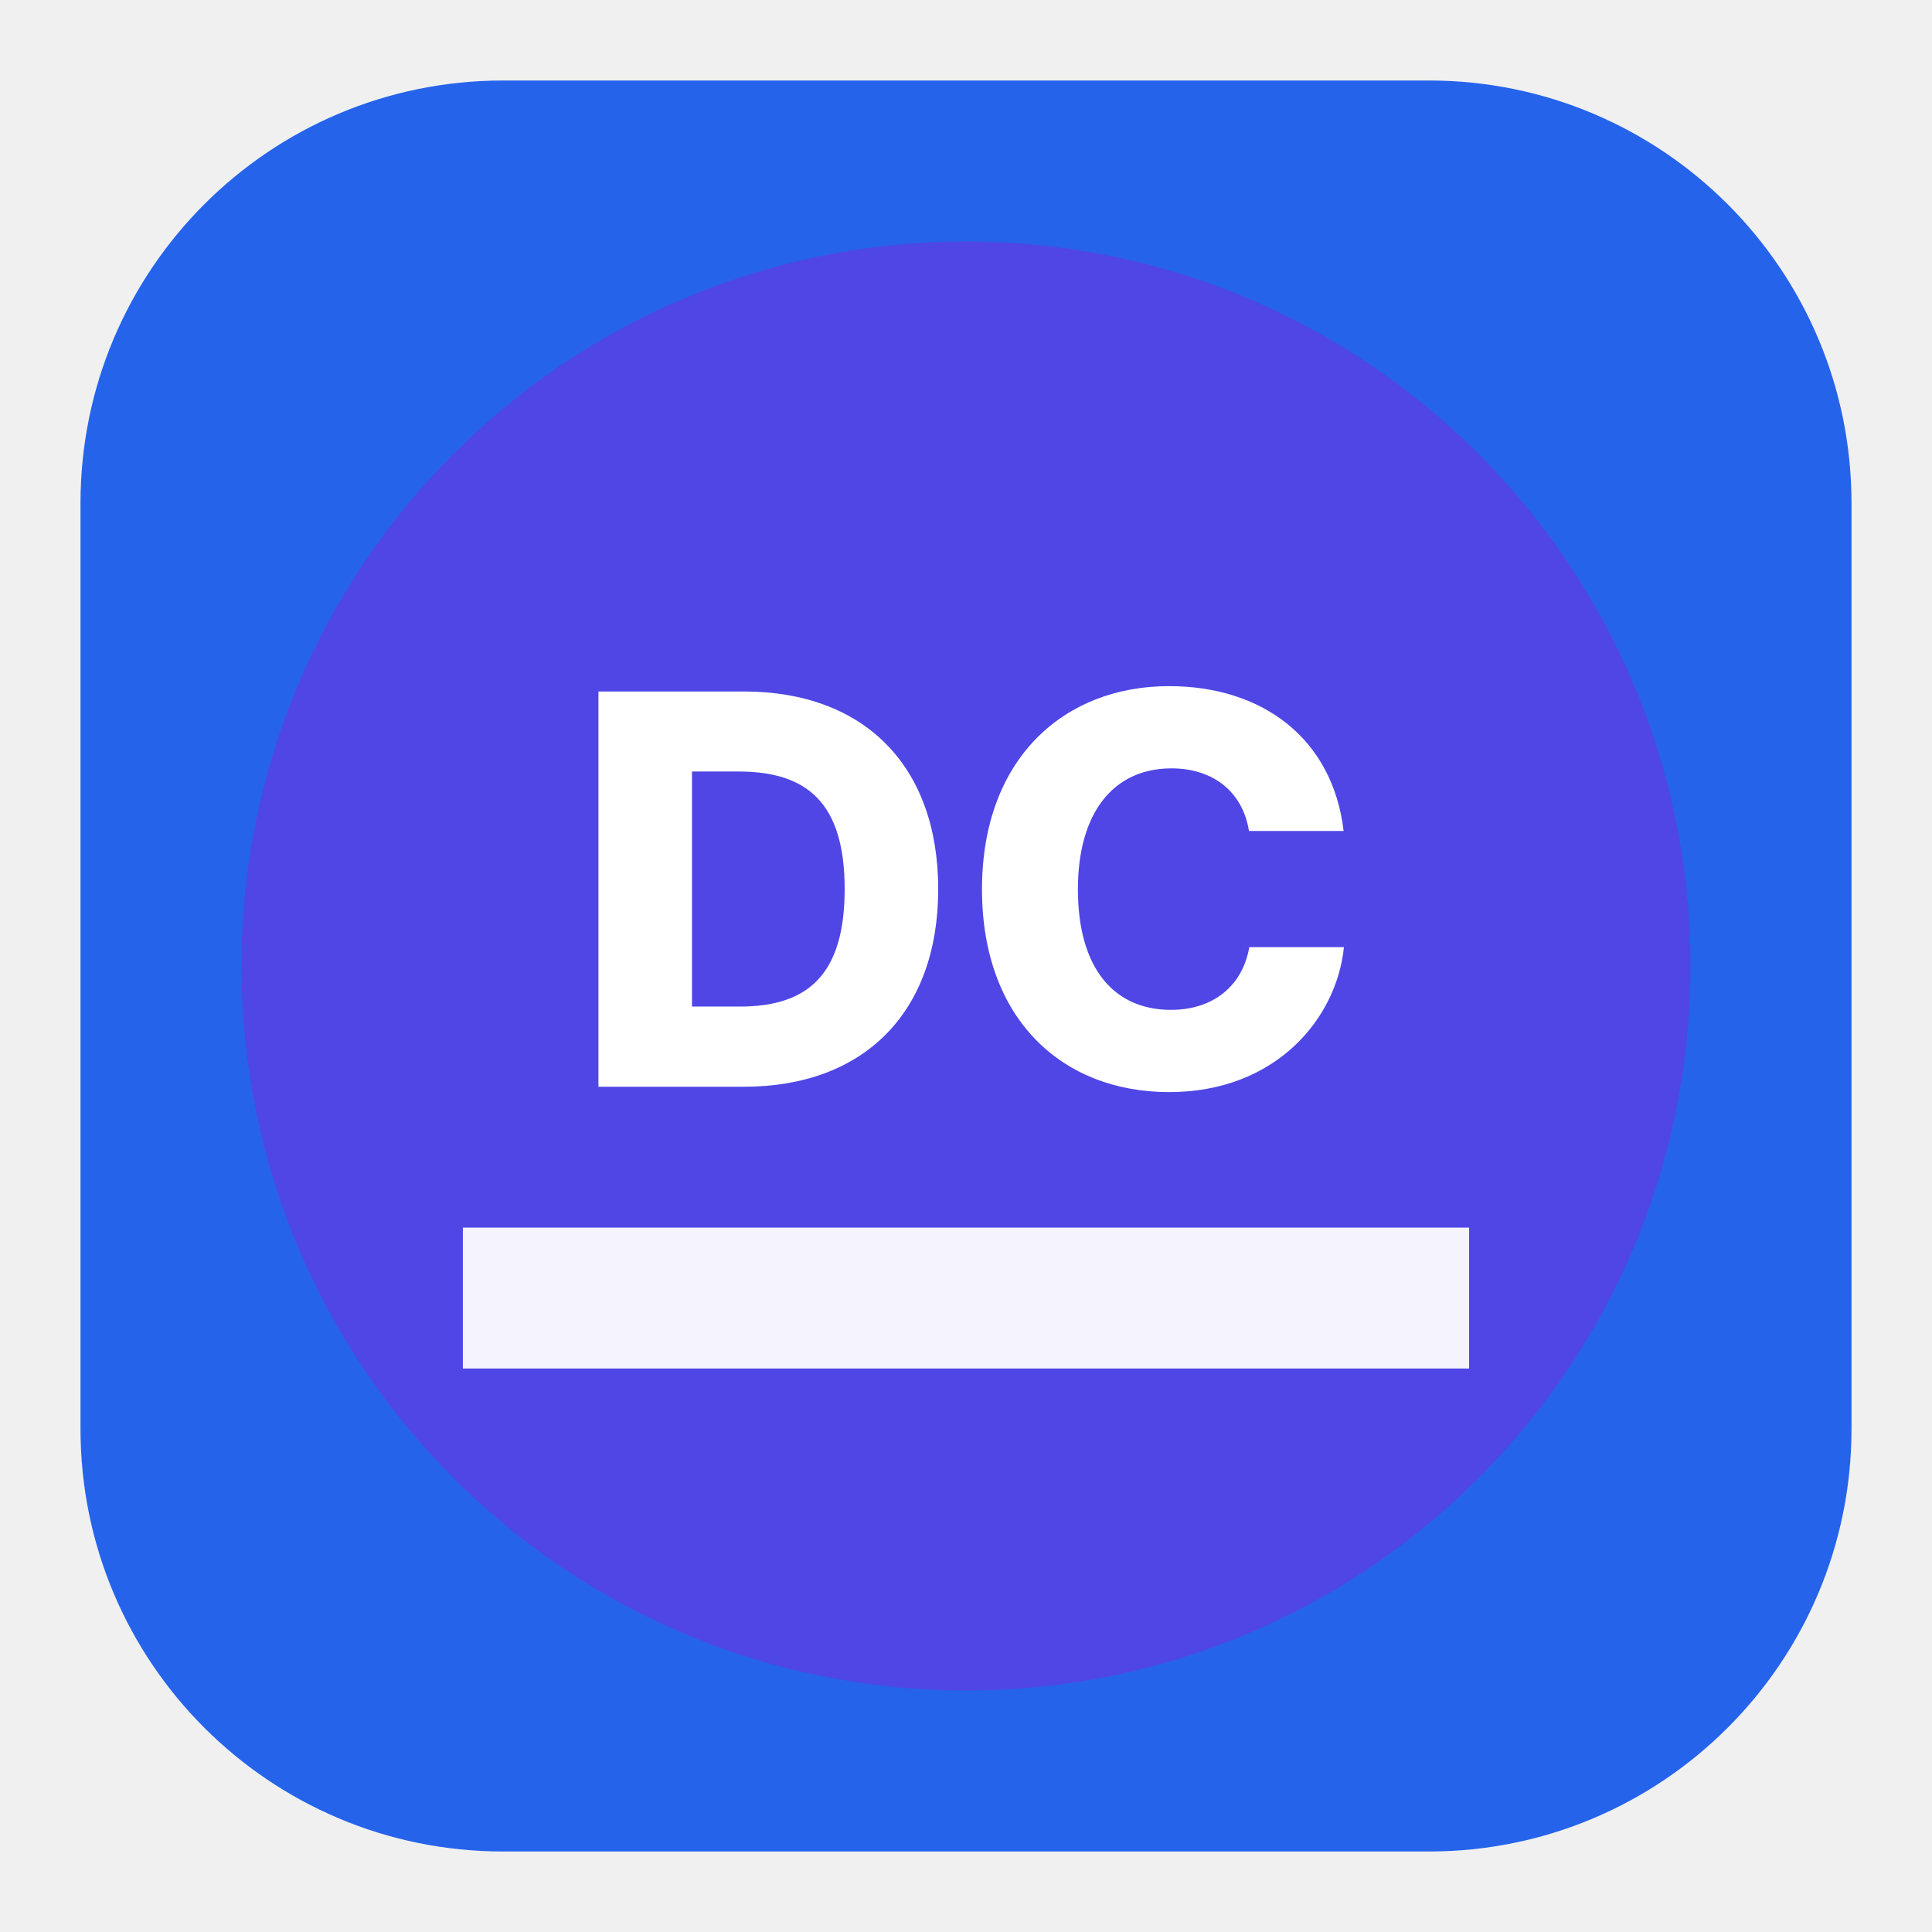
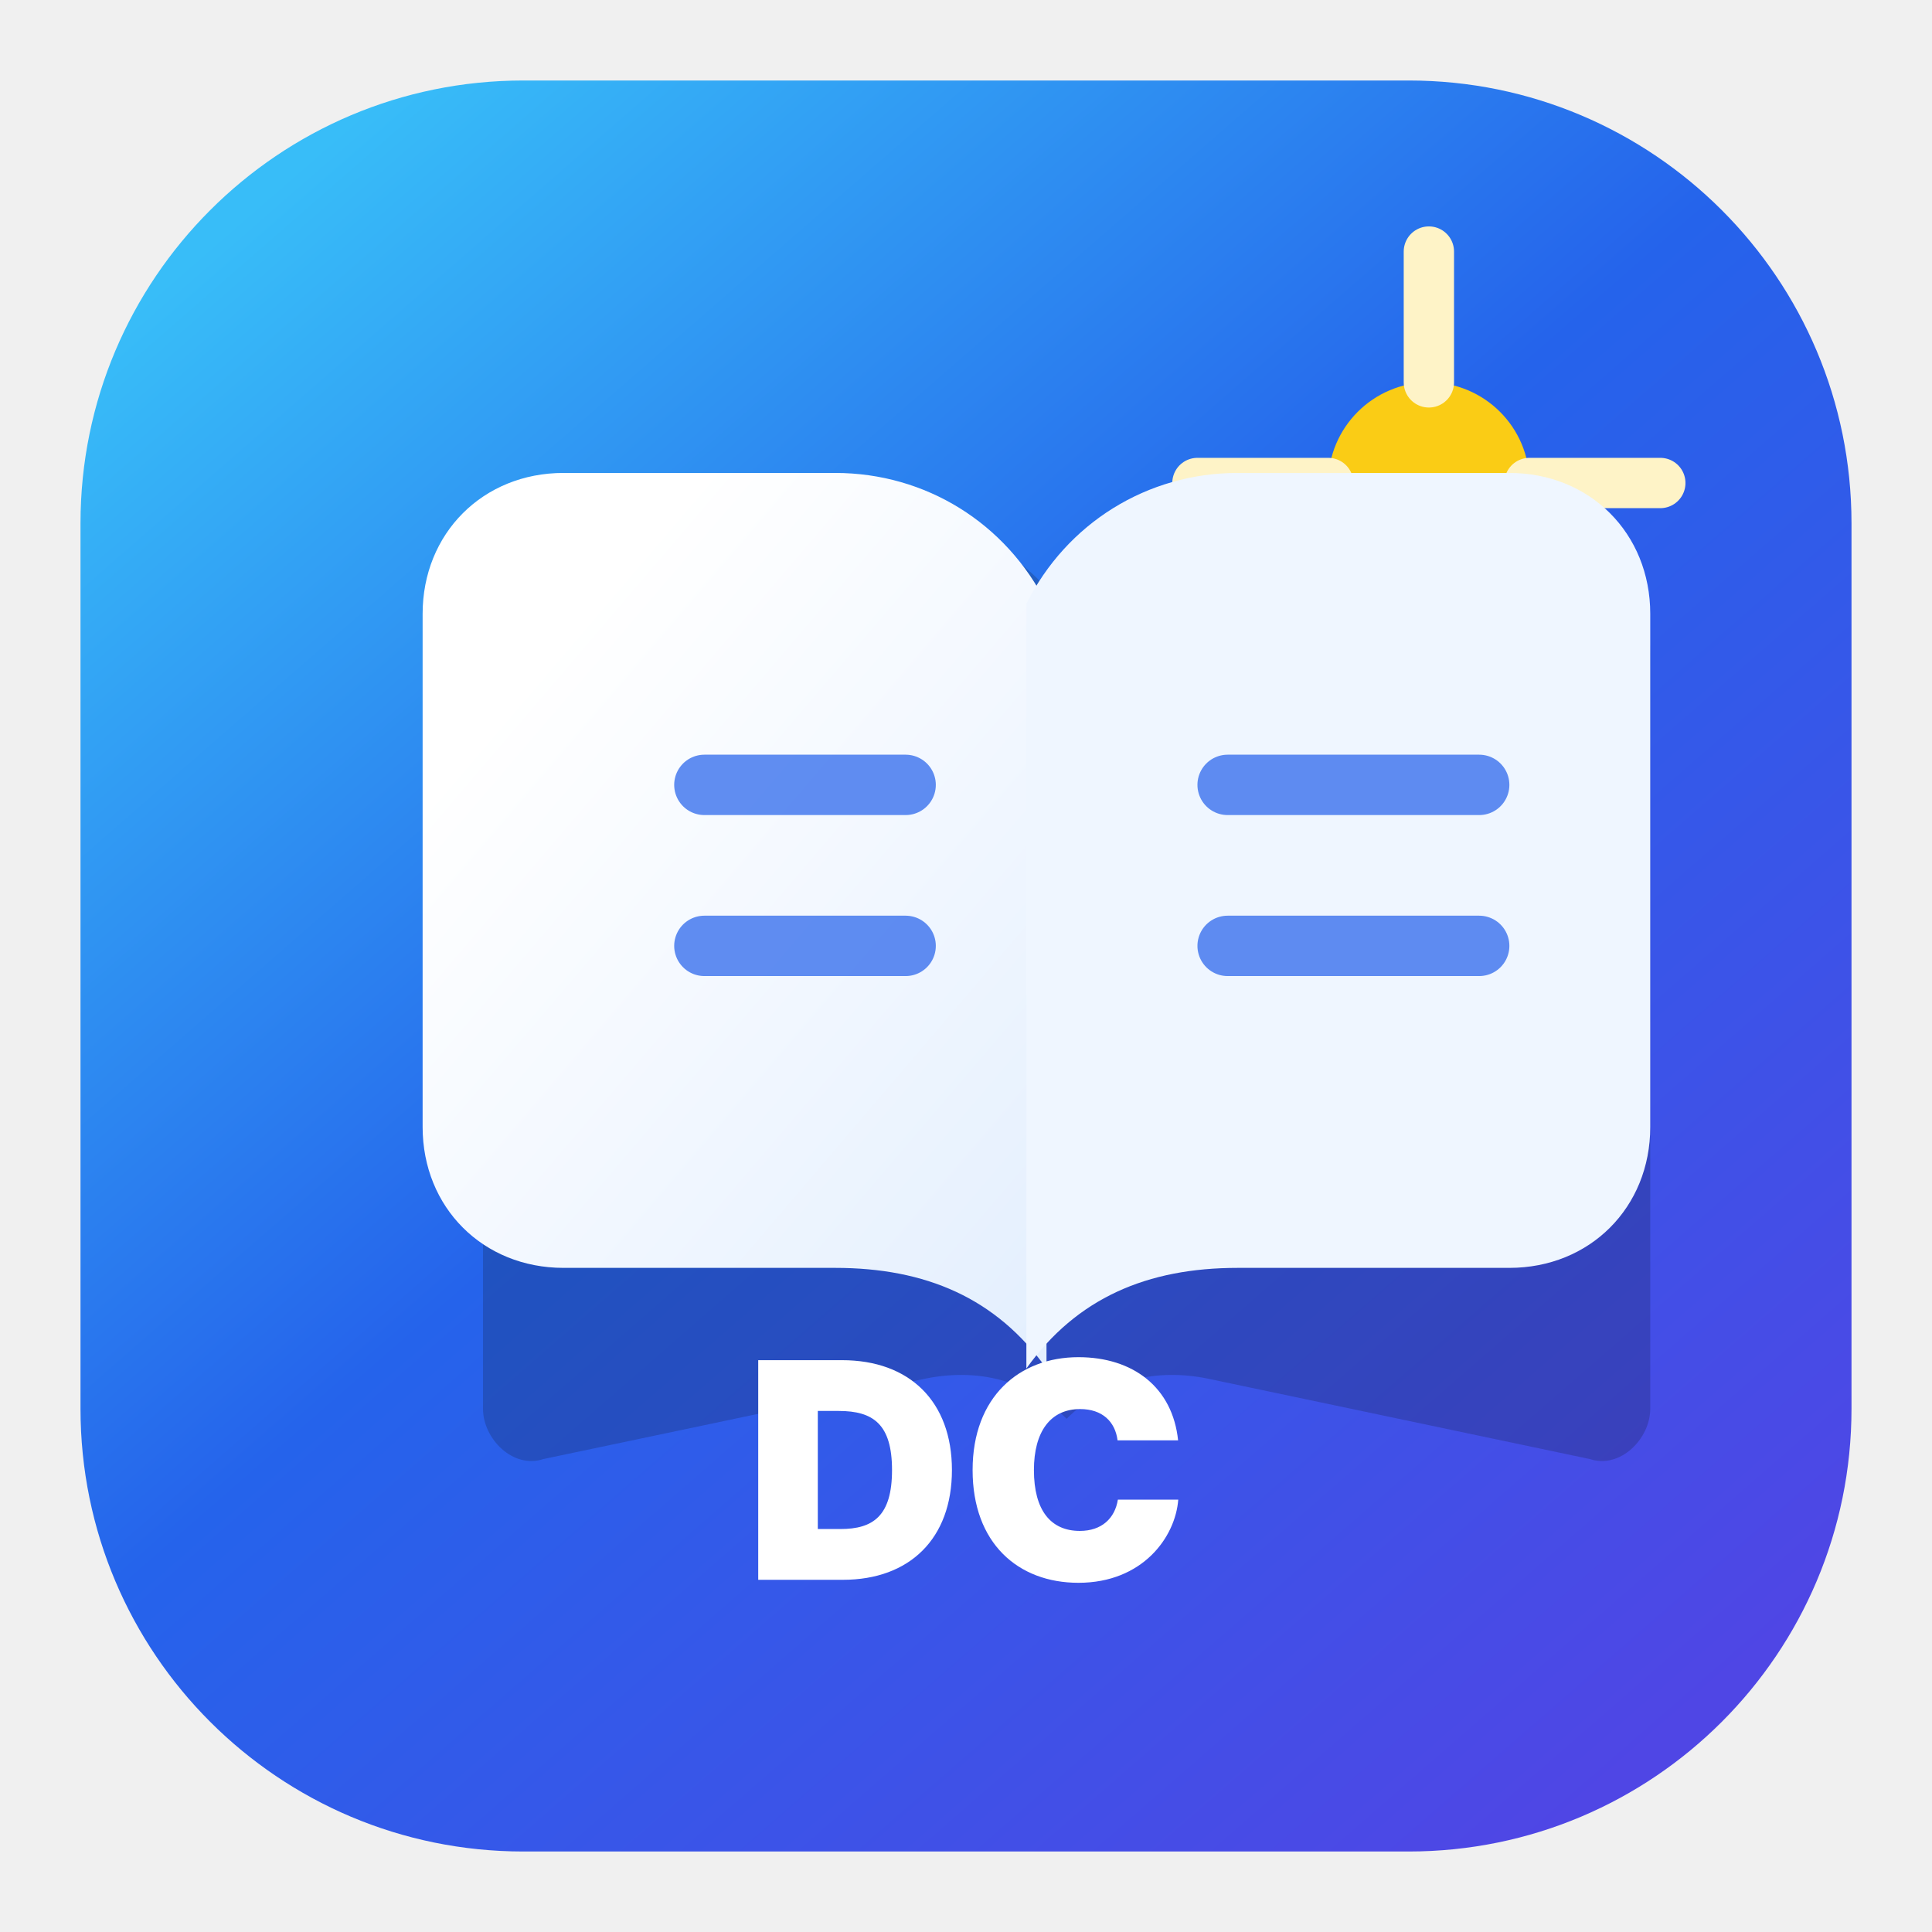
- <svg xmlns="http://www.w3.org/2000/svg" width="192" height="192" viewBox="0 0 192 192" role="img" aria-label="Digital Catalyst app icon">
-   <rect x="8" y="8" width="176" height="176" rx="42" fill="#2563eb" />
-   <circle cx="96" cy="96" r="72" fill="#4f46e5" />
-   <path d="M46 122h100v14H46z" fill="#fff" opacity=".94" />
-   <text x="96" y="108" text-anchor="middle" font-family="Inter, Arial, sans-serif" font-size="54" font-weight="800" fill="#fff">DC</text>
+ <svg xmlns="http://www.w3.org/2000/svg" width="192" height="192" viewBox="0 0 192 192" role="img" aria-label="Digital Catalyst app logo">
+   <defs>
+     <linearGradient id="dc-bg-192" x1="28" y1="18" x2="164" y2="174" gradientUnits="userSpaceOnUse">
+       <stop stop-color="#38bdf8" />
+       <stop offset="0.46" stop-color="#2563eb" />
+       <stop offset="1" stop-color="#4f46e5" />
+     </linearGradient>
+     <linearGradient id="dc-page-192" x1="55" y1="64" x2="137" y2="134" gradientUnits="userSpaceOnUse">
+       <stop stop-color="#ffffff" />
+       <stop offset="1" stop-color="#dbeafe" />
+     </linearGradient>
+   </defs>
+   <rect x="8" y="8" width="176" height="176" rx="44" fill="url(#dc-bg-192)" />
+   <circle cx="142" cy="48" r="10" fill="#facc15" />
+   <path d="M142 25v13M142 58v13M119 48h13M152 48h13" stroke="#fef3c7" stroke-width="5" stroke-linecap="round" />
+   <path d="M48 65c0-8 6-14 14-14h25c8 0 15 4 19 10 4-6 11-10 19-10h25c8 0 14 6 14 14v75c0 3-3 6-6 5l-38-8c-5-1-10 0-14 4-4-4-9-5-14-4l-38 8c-3 1-6-2-6-5V65z" fill="#0f172a" opacity=".22" />
+   <path d="M42 61c0-8 6-14 14-14h27c9 0 17 5 21 13v76c-5-7-12-10-21-10H56c-8 0-14-6-14-14V61z" fill="url(#dc-page-192)" />
+   <path d="M150 47c8 0 14 6 14 14v51c0 8-6 14-14 14h-27c-9 0-16 3-21 10V60c4-8 12-13 21-13h27z" fill="#eff6ff" />
+   <path d="M70 78h20M70 94h20M122 78h25M122 94h25" stroke="#2563eb" stroke-width="6" stroke-linecap="round" opacity=".72" />
+   <text x="96" y="157" text-anchor="middle" font-family="Inter, Arial, sans-serif" font-size="30" font-weight="900" fill="#fff">DC</text>
</svg>
